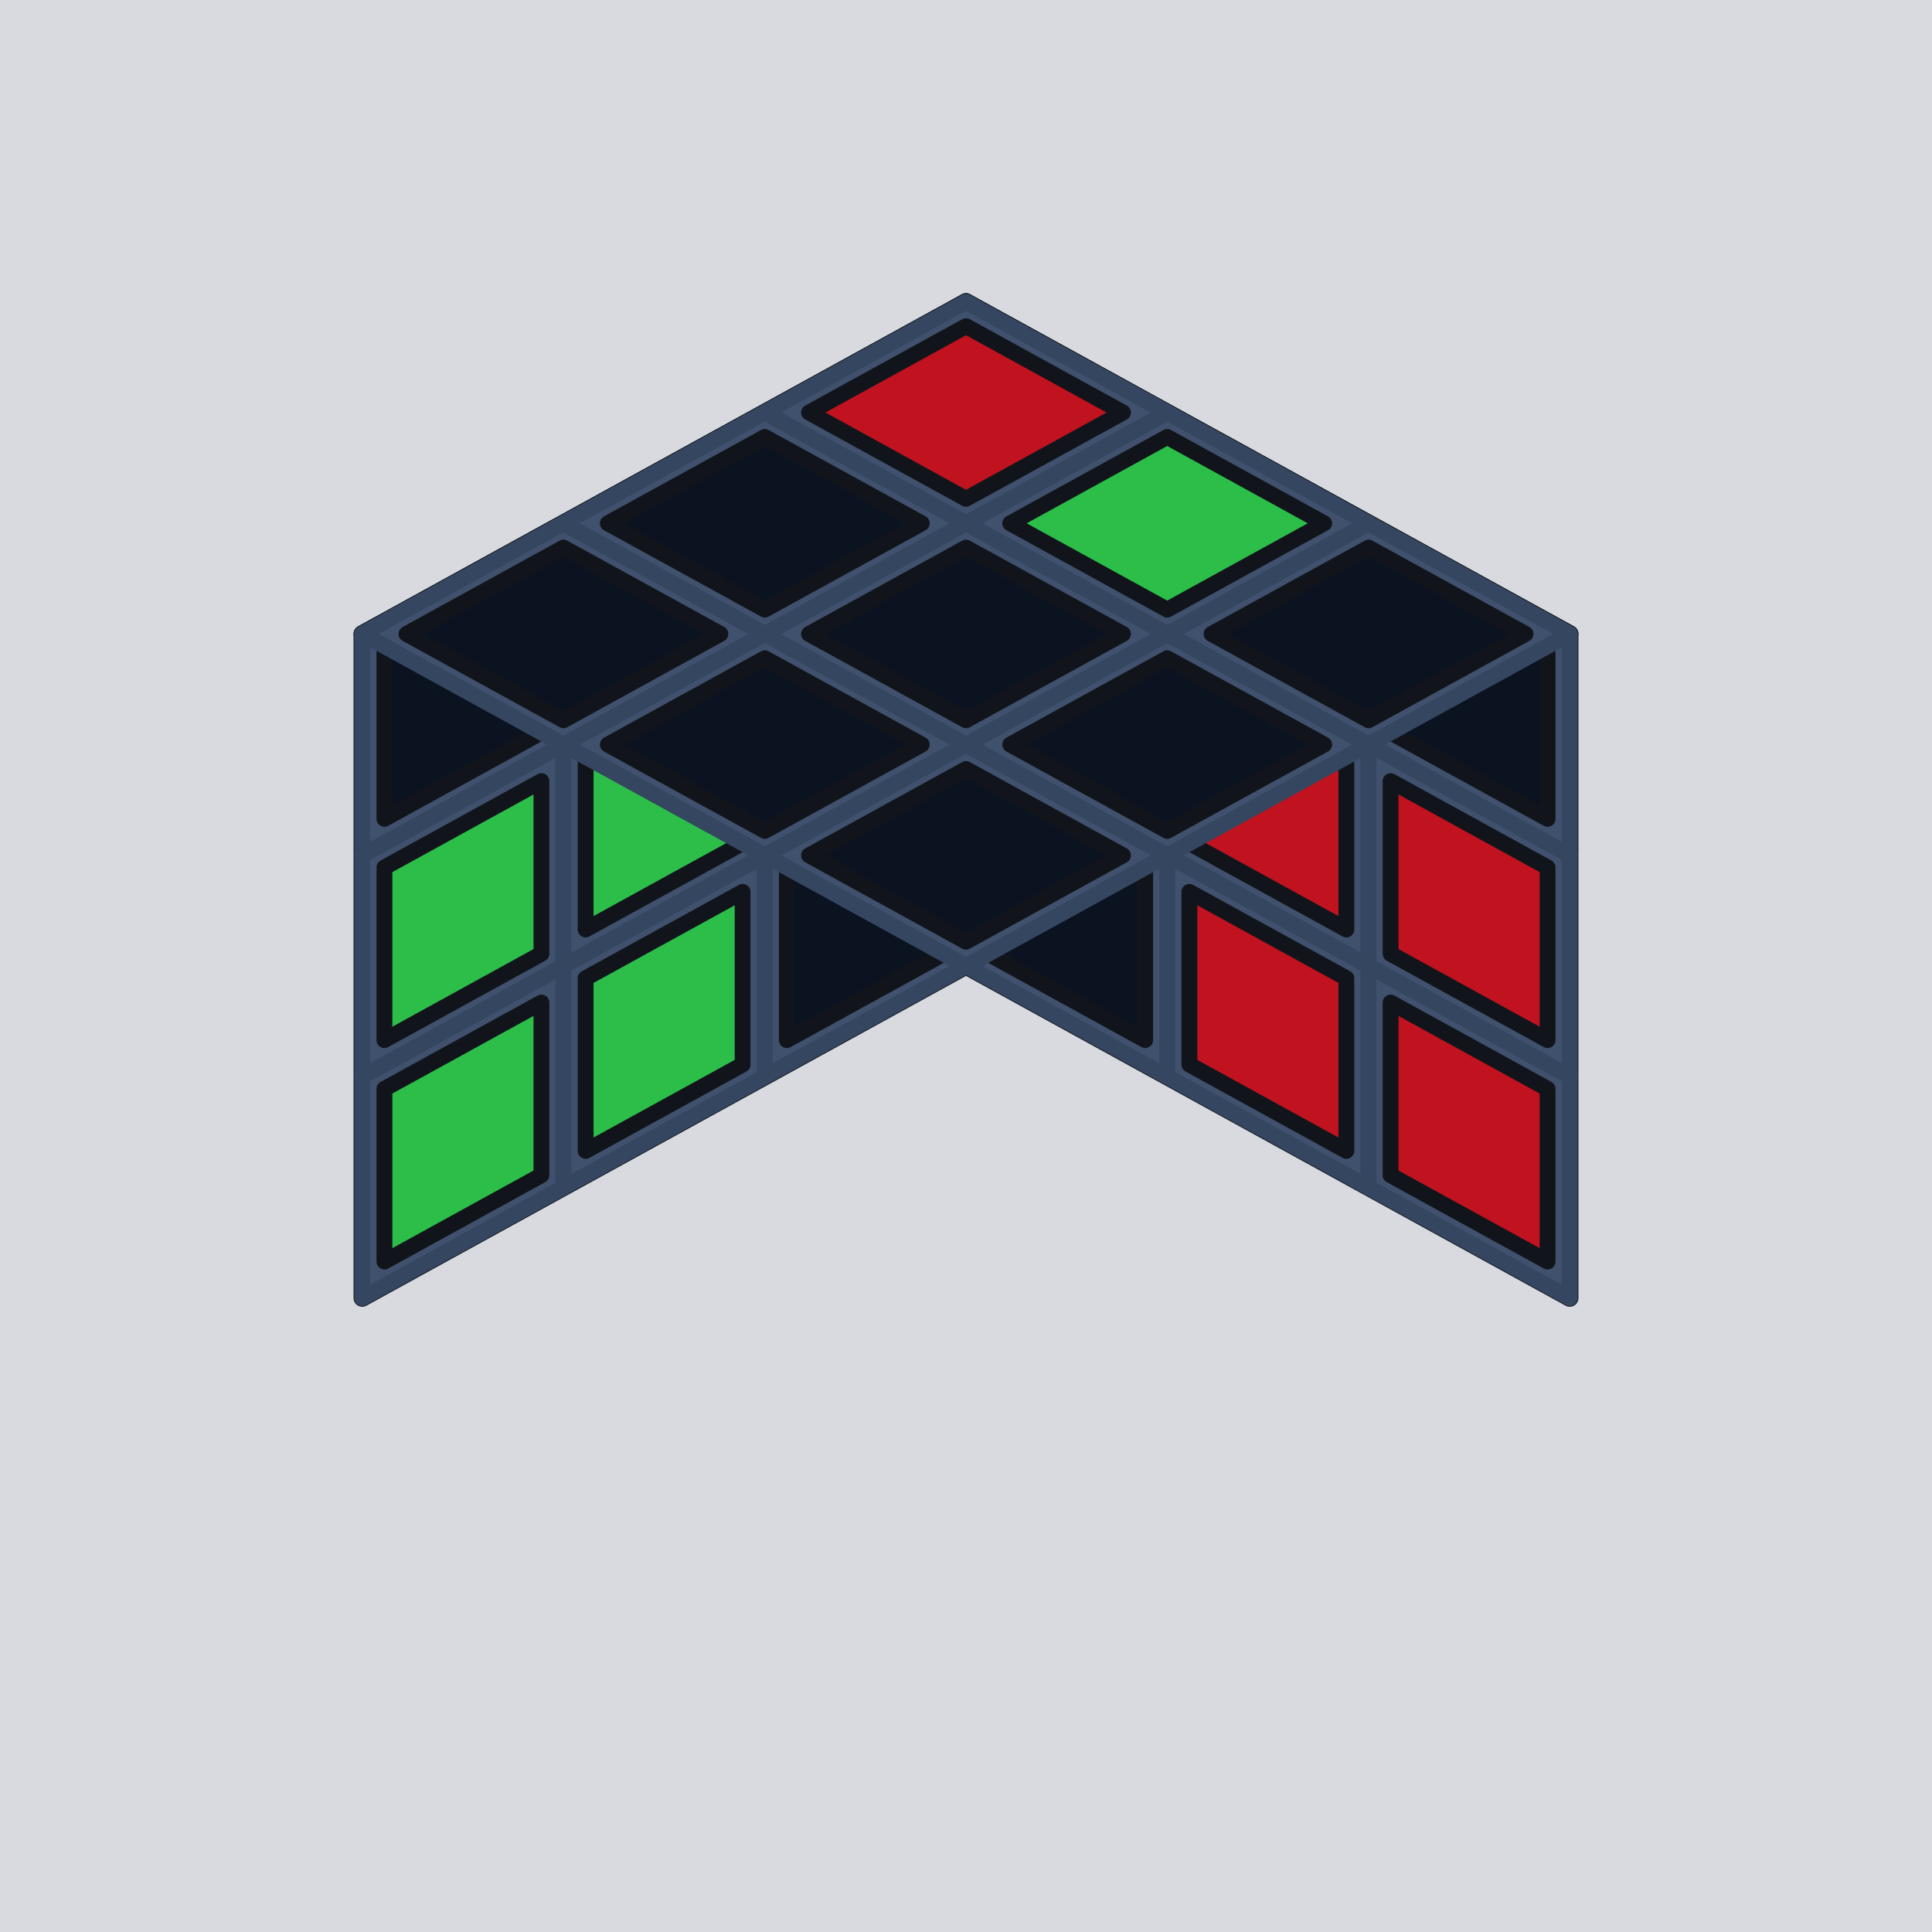
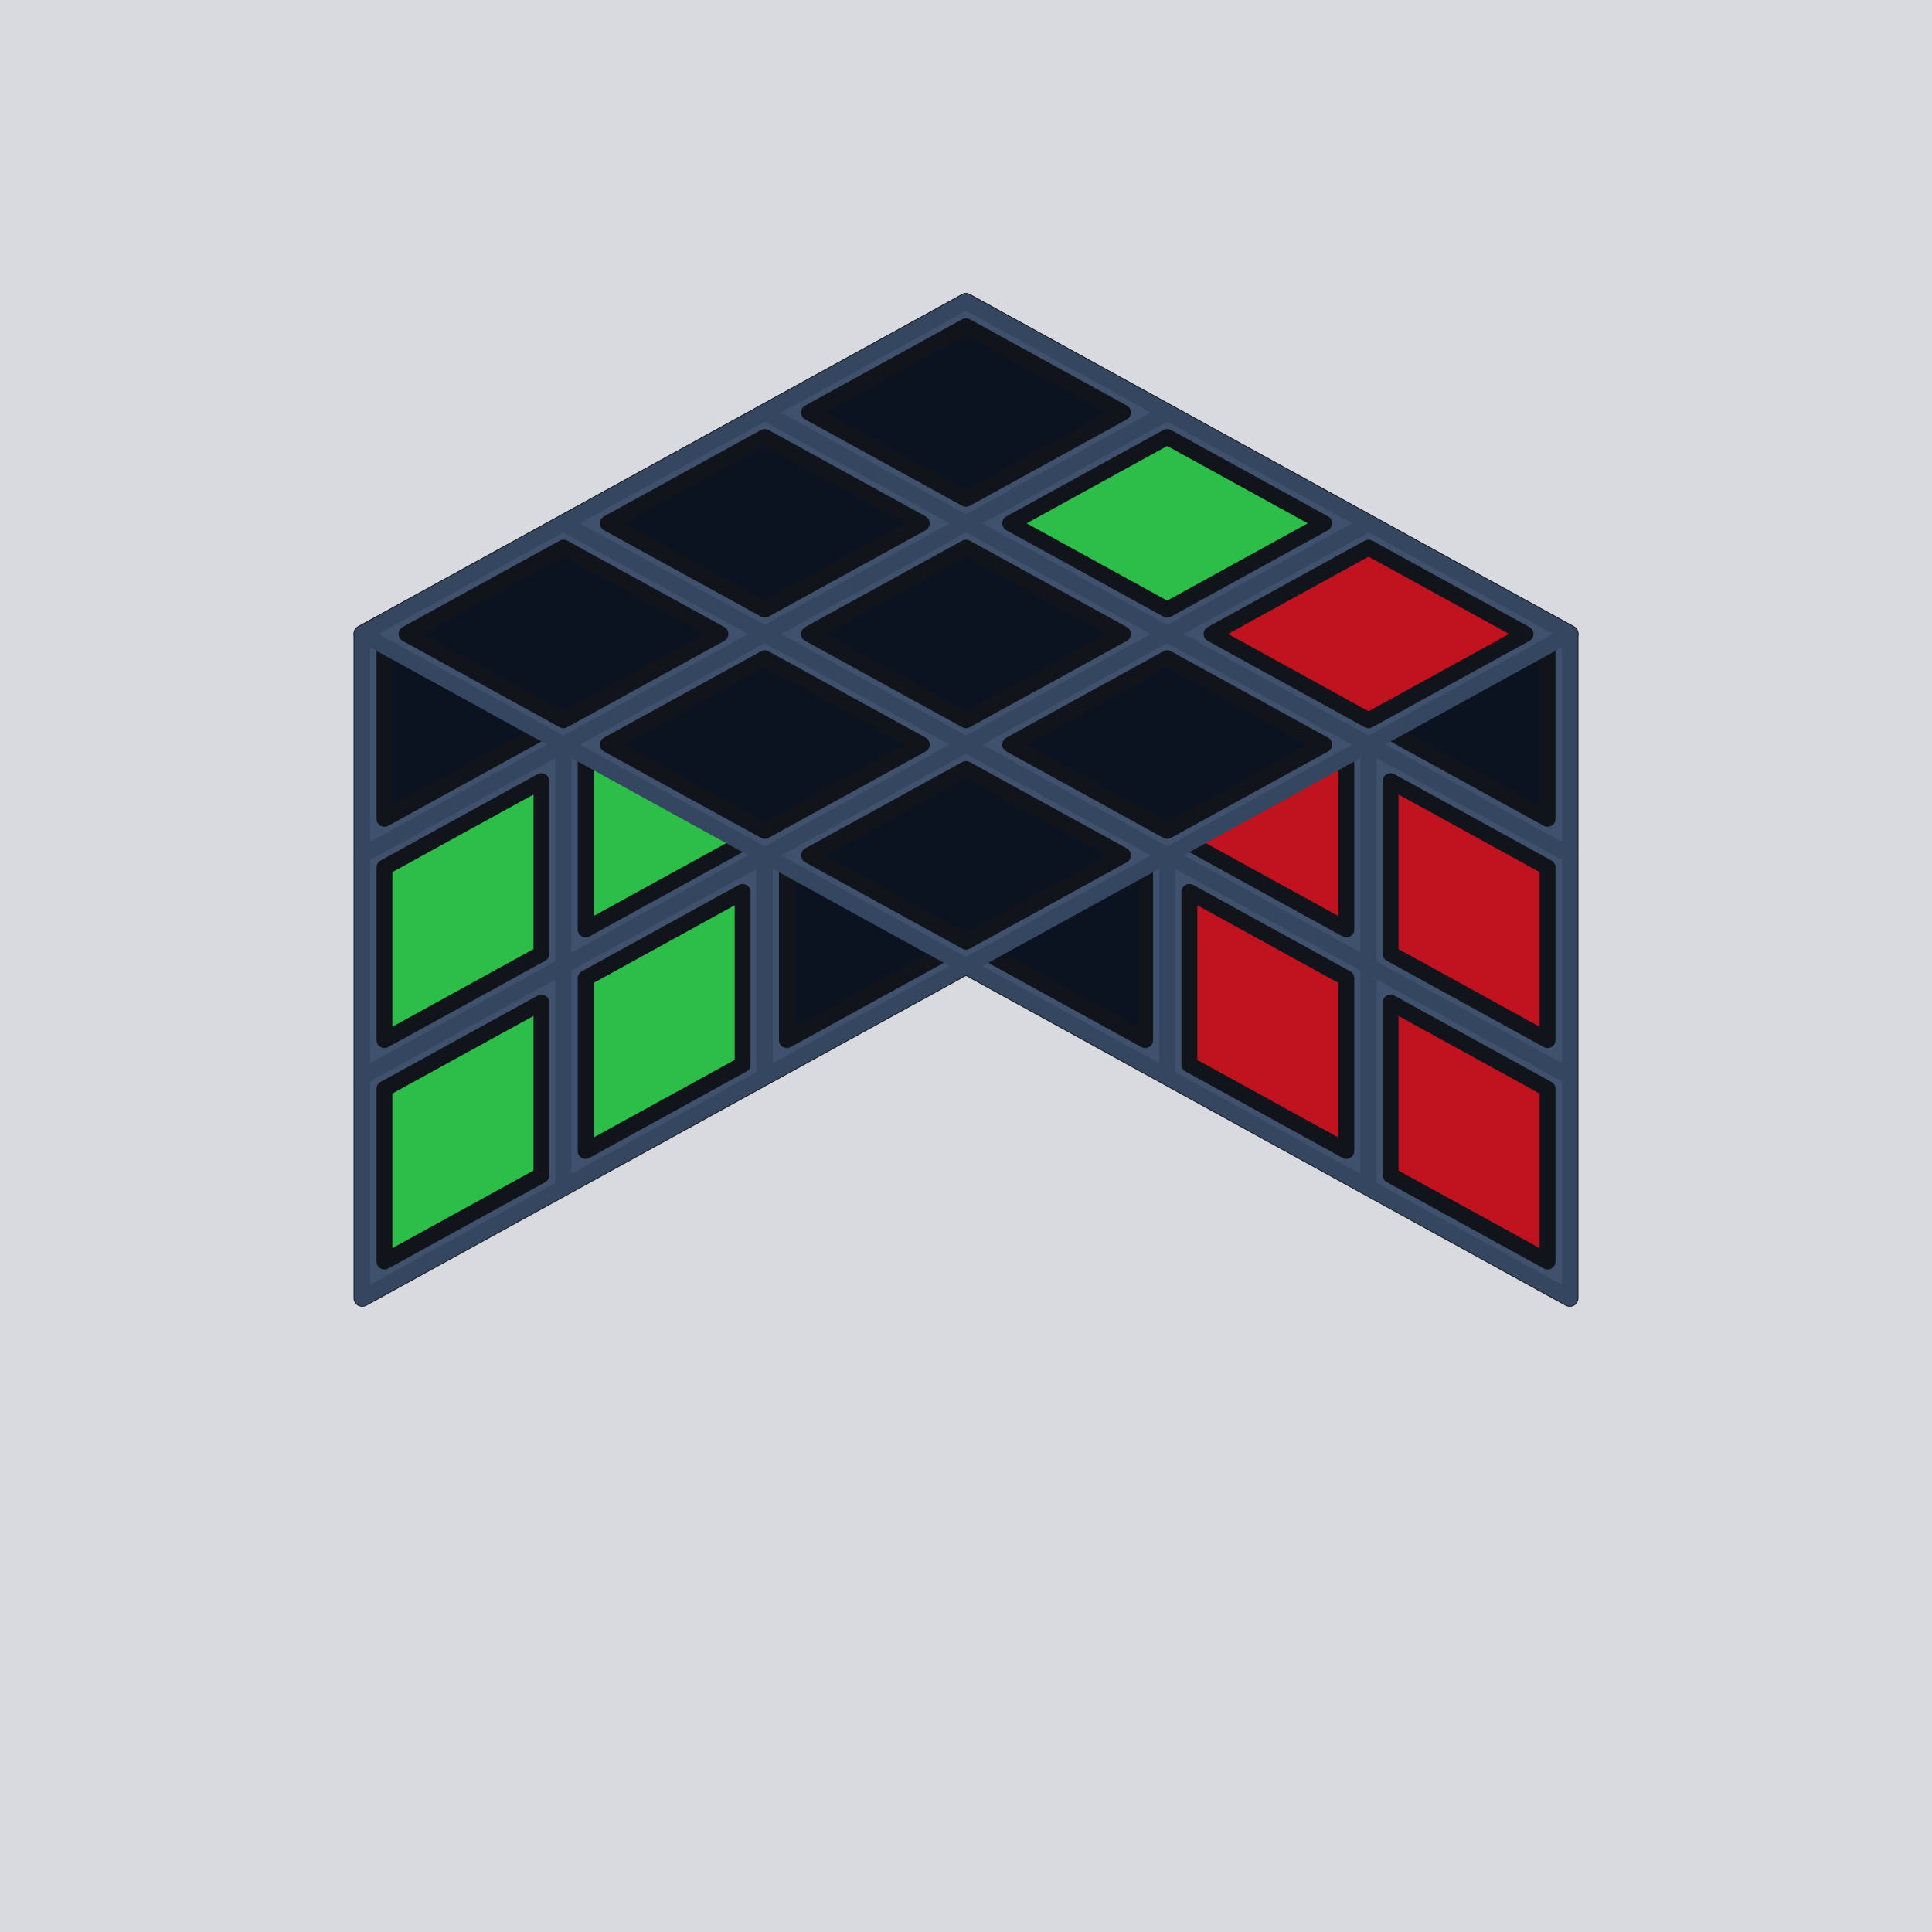
<svg xmlns="http://www.w3.org/2000/svg" viewBox="0 0 128 128">
  <rect x="0" y="0" width="128" height="128" fill="#D8DADF" />
  <polygon points="64.00,64.00 104.00,42.00 64.00,20.00 24.00,42.00" fill="#0B1220" stroke="#11151B" stroke-width="1.15" stroke-linejoin="round" />
  <polygon points="24.00,42.00 64.00,20.00 64.00,64.00 24.00,86.00" fill="#0B1220" stroke="#11151B" stroke-width="1.15" stroke-linejoin="round" />
  <polygon points="64.00,20.00 104.00,42.00 104.00,86.00 64.00,64.00" fill="#0B1220" stroke="#11151B" stroke-width="1.15" stroke-linejoin="round" />
  <polygon points="24.00,42.00 37.33,34.67 37.33,49.33 24.00,56.67" fill="#3F516D" stroke="#344660" stroke-width="1.05" stroke-linejoin="round" />
  <polygon points="25.47,42.81 35.87,37.09 35.87,48.53 25.47,54.25" fill="#0B1220" stroke="#11151B" stroke-width="1.05" stroke-linejoin="round" />
  <polygon points="37.33,34.67 50.67,27.33 50.67,42.00 37.33,49.33" fill="#3F516D" stroke="#344660" stroke-width="1.05" stroke-linejoin="round" />
  <polygon points="38.80,35.47 49.20,29.75 49.20,41.19 38.80,46.91" fill="#0B1220" stroke="#11151B" stroke-width="1.05" stroke-linejoin="round" />
  <polygon points="50.67,27.33 64.00,20.00 64.00,34.67 50.67,42.00" fill="#3F516D" stroke="#344660" stroke-width="1.05" stroke-linejoin="round" />
  <polygon points="52.13,28.14 62.53,22.42 62.53,33.86 52.13,39.58" fill="#2DBE4A" stroke="#11151B" stroke-width="1.05" stroke-linejoin="round" />
  <polygon points="24.00,56.67 37.33,49.33 37.33,64.00 24.00,71.33" fill="#3F516D" stroke="#344660" stroke-width="1.05" stroke-linejoin="round" />
  <polygon points="25.47,57.47 35.87,51.75 35.87,63.19 25.47,68.91" fill="#2DBE4A" stroke="#11151B" stroke-width="1.05" stroke-linejoin="round" />
  <polygon points="37.33,49.33 50.67,42.00 50.67,56.67 37.33,64.00" fill="#3F516D" stroke="#344660" stroke-width="1.05" stroke-linejoin="round" />
  <polygon points="38.80,50.14 49.20,44.42 49.20,55.86 38.80,61.58" fill="#2DBE4A" stroke="#11151B" stroke-width="1.05" stroke-linejoin="round" />
  <polygon points="50.67,42.00 64.00,34.67 64.00,49.33 50.67,56.67" fill="#3F516D" stroke="#344660" stroke-width="1.05" stroke-linejoin="round" />
  <polygon points="52.13,42.81 62.53,37.09 62.53,48.53 52.13,54.25" fill="#0B1220" stroke="#11151B" stroke-width="1.05" stroke-linejoin="round" />
  <polygon points="24.00,71.33 37.33,64.00 37.33,78.67 24.00,86.00" fill="#3F516D" stroke="#344660" stroke-width="1.05" stroke-linejoin="round" />
  <polygon points="25.47,72.14 35.87,66.42 35.87,77.86 25.47,83.58" fill="#2DBE4A" stroke="#11151B" stroke-width="1.05" stroke-linejoin="round" />
  <polygon points="37.33,64.00 50.67,56.67 50.67,71.33 37.33,78.67" fill="#3F516D" stroke="#344660" stroke-width="1.05" stroke-linejoin="round" />
  <polygon points="38.80,64.81 49.20,59.09 49.20,70.53 38.80,76.25" fill="#2DBE4A" stroke="#11151B" stroke-width="1.05" stroke-linejoin="round" />
  <polygon points="50.67,56.67 64.00,49.33 64.00,64.00 50.67,71.33" fill="#3F516D" stroke="#344660" stroke-width="1.05" stroke-linejoin="round" />
  <polygon points="52.13,57.47 62.53,51.75 62.53,63.19 52.13,68.91" fill="#0B1220" stroke="#11151B" stroke-width="1.05" stroke-linejoin="round" />
  <polygon points="64.00,20.00 77.33,27.33 77.33,42.00 64.00,34.67" fill="#3F516D" stroke="#344660" stroke-width="1.05" stroke-linejoin="round" />
  <polygon points="65.47,22.42 75.87,28.14 75.87,39.58 65.47,33.86" fill="#F4F4F4" stroke="#11151B" stroke-width="1.05" stroke-linejoin="round" />
  <polygon points="77.33,27.33 90.67,34.67 90.67,49.33 77.33,42.00" fill="#3F516D" stroke="#344660" stroke-width="1.05" stroke-linejoin="round" />
  <polygon points="78.80,29.75 89.20,35.47 89.20,46.91 78.80,41.19" fill="#C1121F" stroke="#11151B" stroke-width="1.05" stroke-linejoin="round" />
  <polygon points="90.67,34.67 104.00,42.00 104.00,56.67 90.67,49.33" fill="#3F516D" stroke="#344660" stroke-width="1.05" stroke-linejoin="round" />
  <polygon points="92.13,37.09 102.53,42.81 102.53,54.25 92.13,48.53" fill="#0B1220" stroke="#11151B" stroke-width="1.05" stroke-linejoin="round" />
  <polygon points="64.00,34.67 77.33,42.00 77.33,56.67 64.00,49.33" fill="#3F516D" stroke="#344660" stroke-width="1.05" stroke-linejoin="round" />
  <polygon points="65.47,37.09 75.87,42.81 75.87,54.25 65.47,48.53" fill="#0B1220" stroke="#11151B" stroke-width="1.05" stroke-linejoin="round" />
  <polygon points="77.33,42.00 90.67,49.33 90.67,64.00 77.33,56.67" fill="#3F516D" stroke="#344660" stroke-width="1.05" stroke-linejoin="round" />
  <polygon points="78.80,44.42 89.20,50.14 89.20,61.58 78.80,55.86" fill="#C1121F" stroke="#11151B" stroke-width="1.05" stroke-linejoin="round" />
  <polygon points="90.67,49.33 104.00,56.67 104.00,71.33 90.67,64.00" fill="#3F516D" stroke="#344660" stroke-width="1.05" stroke-linejoin="round" />
  <polygon points="92.13,51.75 102.53,57.47 102.53,68.91 92.13,63.19" fill="#C1121F" stroke="#11151B" stroke-width="1.05" stroke-linejoin="round" />
  <polygon points="64.00,49.33 77.33,56.67 77.33,71.33 64.00,64.00" fill="#3F516D" stroke="#344660" stroke-width="1.05" stroke-linejoin="round" />
  <polygon points="65.47,51.75 75.87,57.47 75.87,68.91 65.47,63.19" fill="#0B1220" stroke="#11151B" stroke-width="1.05" stroke-linejoin="round" />
  <polygon points="77.33,56.67 90.67,64.00 90.67,78.67 77.33,71.33" fill="#3F516D" stroke="#344660" stroke-width="1.05" stroke-linejoin="round" />
  <polygon points="78.80,59.09 89.20,64.81 89.20,76.25 78.80,70.53" fill="#C1121F" stroke="#11151B" stroke-width="1.05" stroke-linejoin="round" />
  <polygon points="90.67,64.00 104.00,71.33 104.00,86.00 90.67,78.67" fill="#3F516D" stroke="#344660" stroke-width="1.05" stroke-linejoin="round" />
  <polygon points="92.13,66.42 102.53,72.14 102.53,83.58 92.13,77.86" fill="#C1121F" stroke="#11151B" stroke-width="1.05" stroke-linejoin="round" />
  <polygon points="64.00,64.00 77.33,56.67 64.00,49.33 50.67,56.67" fill="#3F516D" stroke="#344660" stroke-width="1.05" stroke-linejoin="round" />
  <polygon points="64.00,62.39 74.40,56.67 64.00,50.95 53.60,56.67" fill="#0B1220" stroke="#11151B" stroke-width="1.05" stroke-linejoin="round" />
  <polygon points="77.33,56.67 90.67,49.33 77.33,42.00 64.00,49.33" fill="#3F516D" stroke="#344660" stroke-width="1.05" stroke-linejoin="round" />
  <polygon points="77.33,55.05 87.73,49.33 77.33,43.61 66.93,49.33" fill="#0B1220" stroke="#11151B" stroke-width="1.05" stroke-linejoin="round" />
  <polygon points="90.67,49.33 104.00,42.00 90.67,34.67 77.33,42.00" fill="#3F516D" stroke="#344660" stroke-width="1.05" stroke-linejoin="round" />
-   <polygon points="90.67,47.72 101.07,42.00 90.67,36.28 80.27,42.00" fill="#0B1220" stroke="#11151B" stroke-width="1.05" stroke-linejoin="round" />
+   <polygon points="90.67,47.72 101.07,42.00 90.67,36.28 80.27,42.00" fill="#C1121F" stroke="#11151B" stroke-width="1.05" stroke-linejoin="round" />
  <polygon points="50.67,56.67 64.00,49.33 50.67,42.00 37.33,49.33" fill="#3F516D" stroke="#344660" stroke-width="1.05" stroke-linejoin="round" />
  <polygon points="50.67,55.05 61.07,49.33 50.67,43.61 40.27,49.33" fill="#0B1220" stroke="#11151B" stroke-width="1.05" stroke-linejoin="round" />
  <polygon points="64.00,49.33 77.33,42.00 64.00,34.67 50.67,42.00" fill="#3F516D" stroke="#344660" stroke-width="1.05" stroke-linejoin="round" />
  <polygon points="64.00,47.72 74.40,42.00 64.00,36.28 53.60,42.00" fill="#0B1220" stroke="#11151B" stroke-width="1.05" stroke-linejoin="round" />
  <polygon points="77.33,42.00 90.67,34.67 77.33,27.33 64.00,34.67" fill="#3F516D" stroke="#344660" stroke-width="1.05" stroke-linejoin="round" />
  <polygon points="77.33,40.39 87.73,34.67 77.33,28.95 66.93,34.67" fill="#2DBE4A" stroke="#11151B" stroke-width="1.05" stroke-linejoin="round" />
  <polygon points="37.33,49.33 50.67,42.00 37.33,34.67 24.00,42.00" fill="#3F516D" stroke="#344660" stroke-width="1.05" stroke-linejoin="round" />
  <polygon points="37.33,47.72 47.73,42.00 37.33,36.28 26.93,42.00" fill="#0B1220" stroke="#11151B" stroke-width="1.05" stroke-linejoin="round" />
  <polygon points="50.67,42.00 64.00,34.67 50.67,27.33 37.33,34.67" fill="#3F516D" stroke="#344660" stroke-width="1.05" stroke-linejoin="round" />
  <polygon points="50.67,40.39 61.07,34.67 50.67,28.95 40.27,34.67" fill="#0B1220" stroke="#11151B" stroke-width="1.05" stroke-linejoin="round" />
  <polygon points="64.00,34.67 77.33,27.33 64.00,20.00 50.67,27.33" fill="#3F516D" stroke="#344660" stroke-width="1.05" stroke-linejoin="round" />
-   <polygon points="64.00,33.05 74.40,27.33 64.00,21.61 53.60,27.33" fill="#C1121F" stroke="#11151B" stroke-width="1.05" stroke-linejoin="round" />
+   <polygon points="64.00,33.05 74.40,27.33 64.00,21.61 53.60,27.33" fill="#0B1220" stroke="#11151B" stroke-width="1.05" stroke-linejoin="round" />
</svg>
